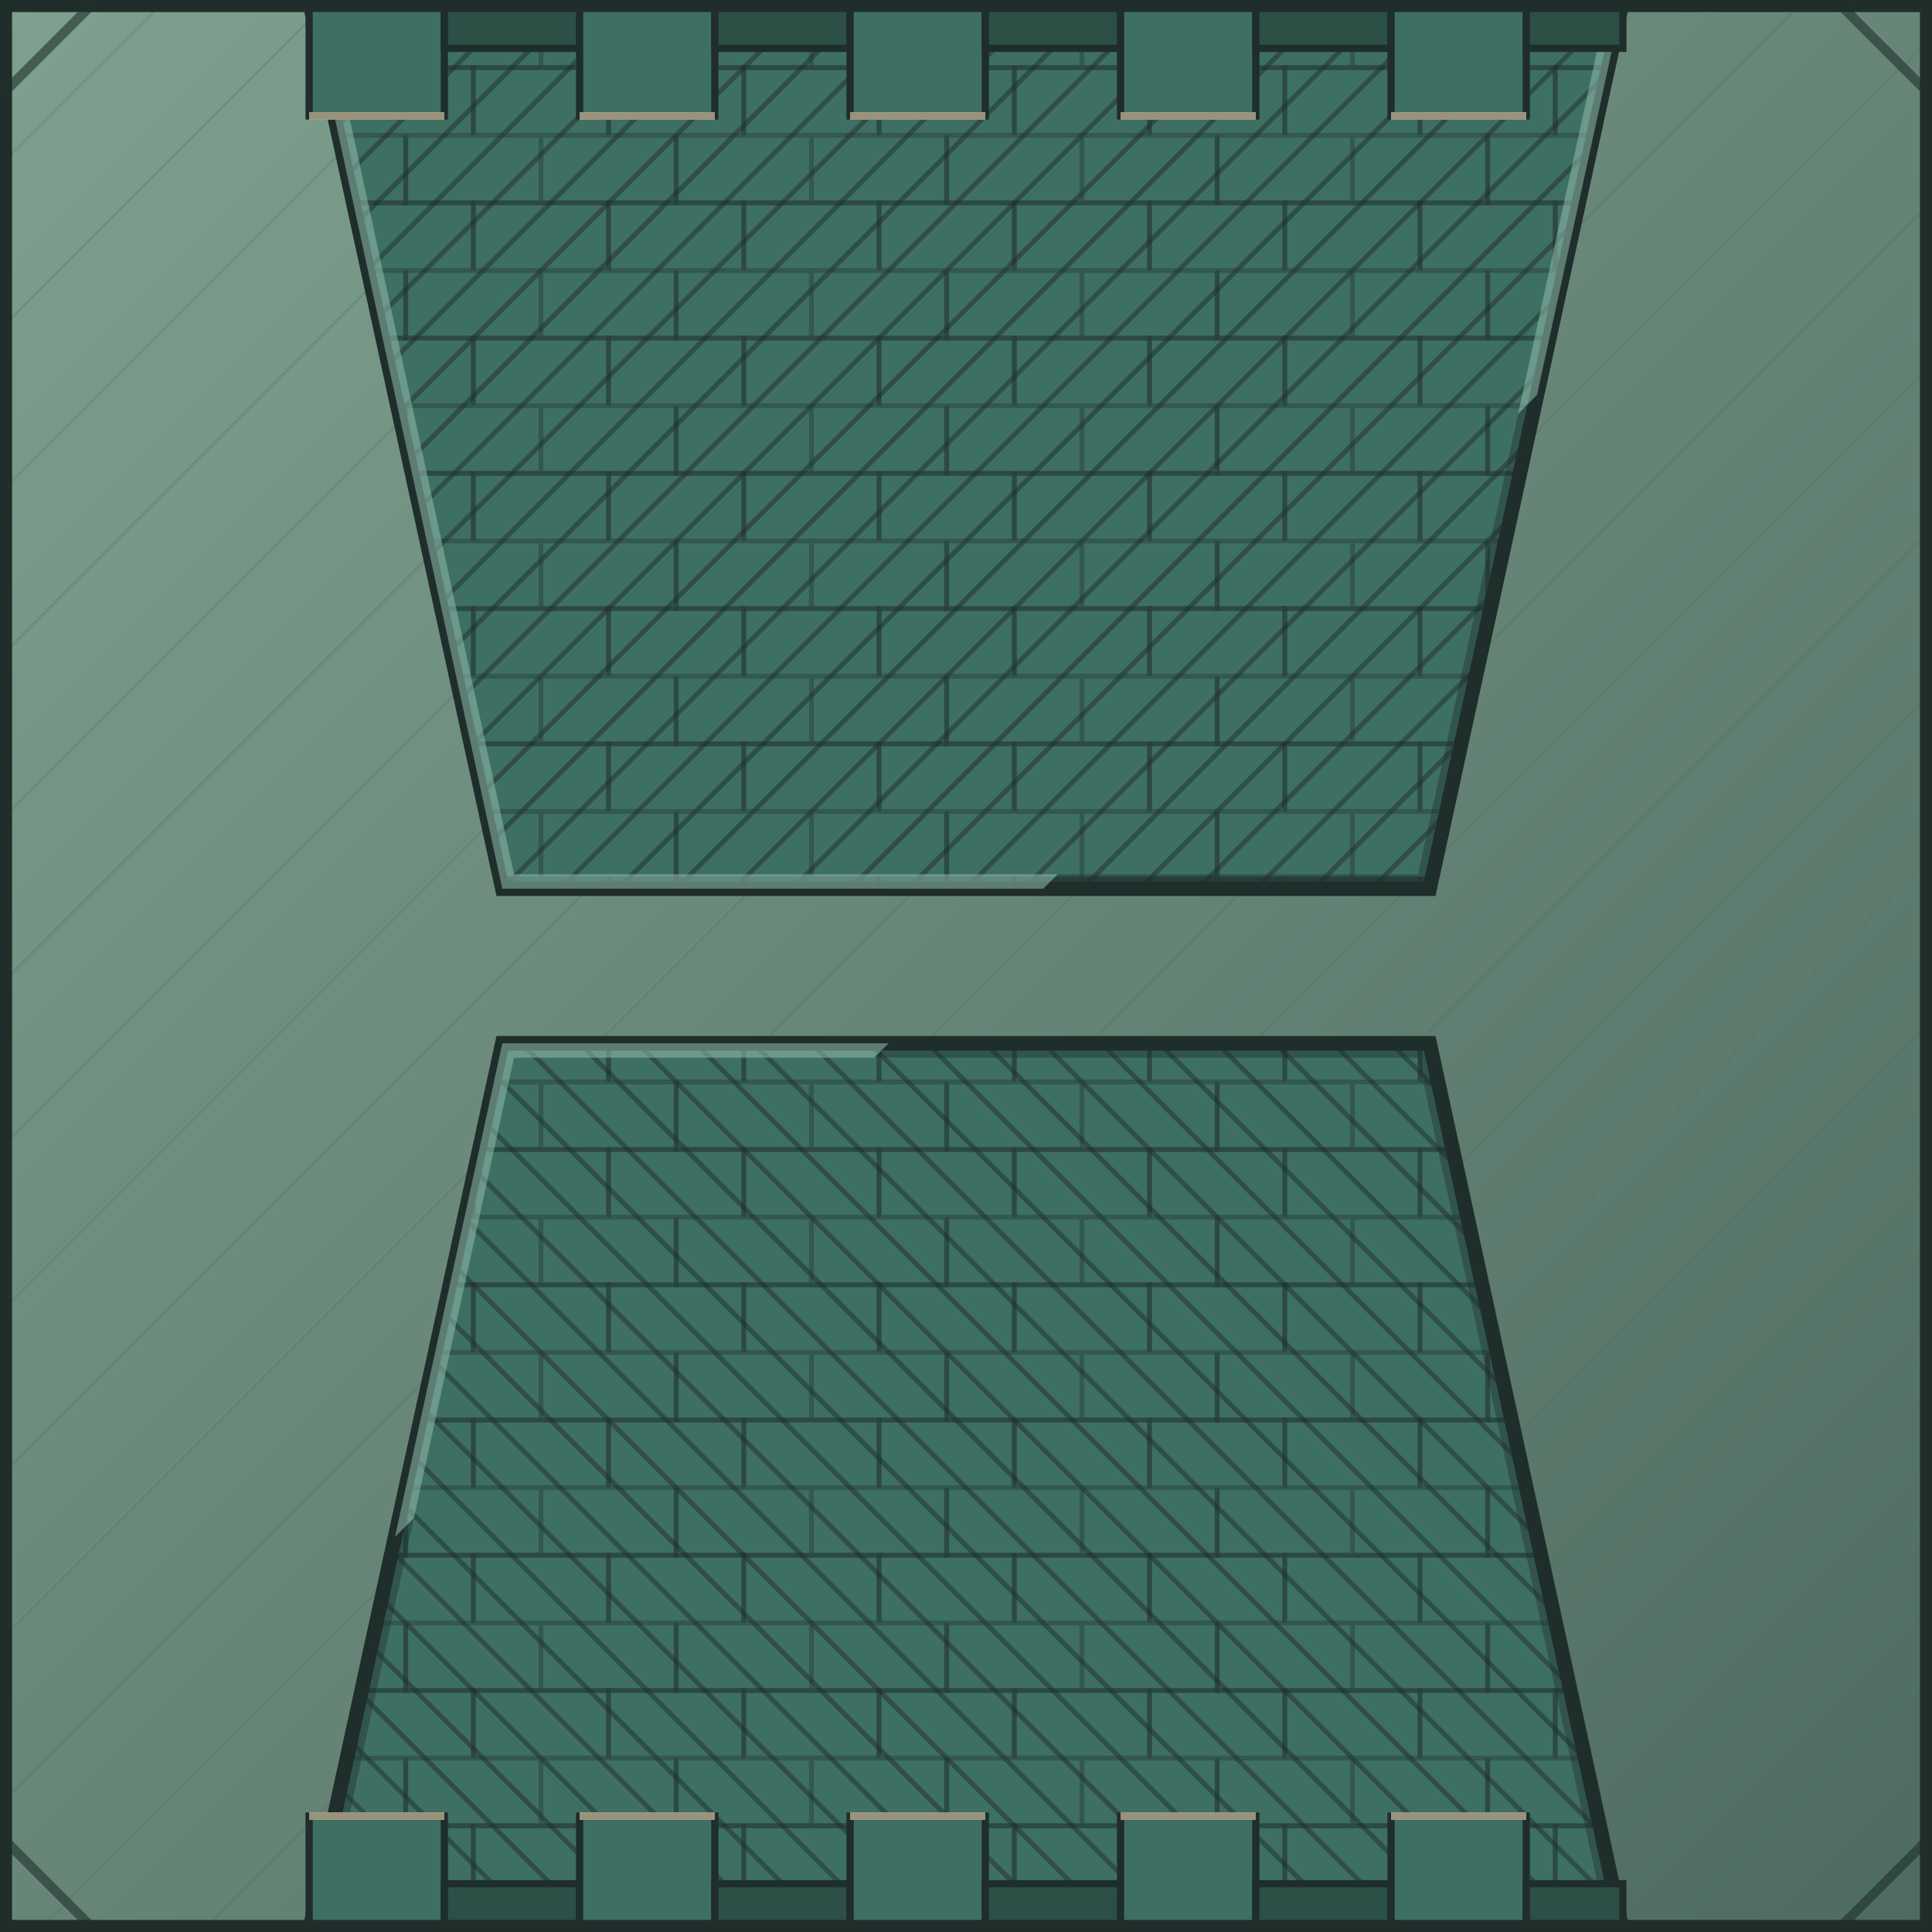
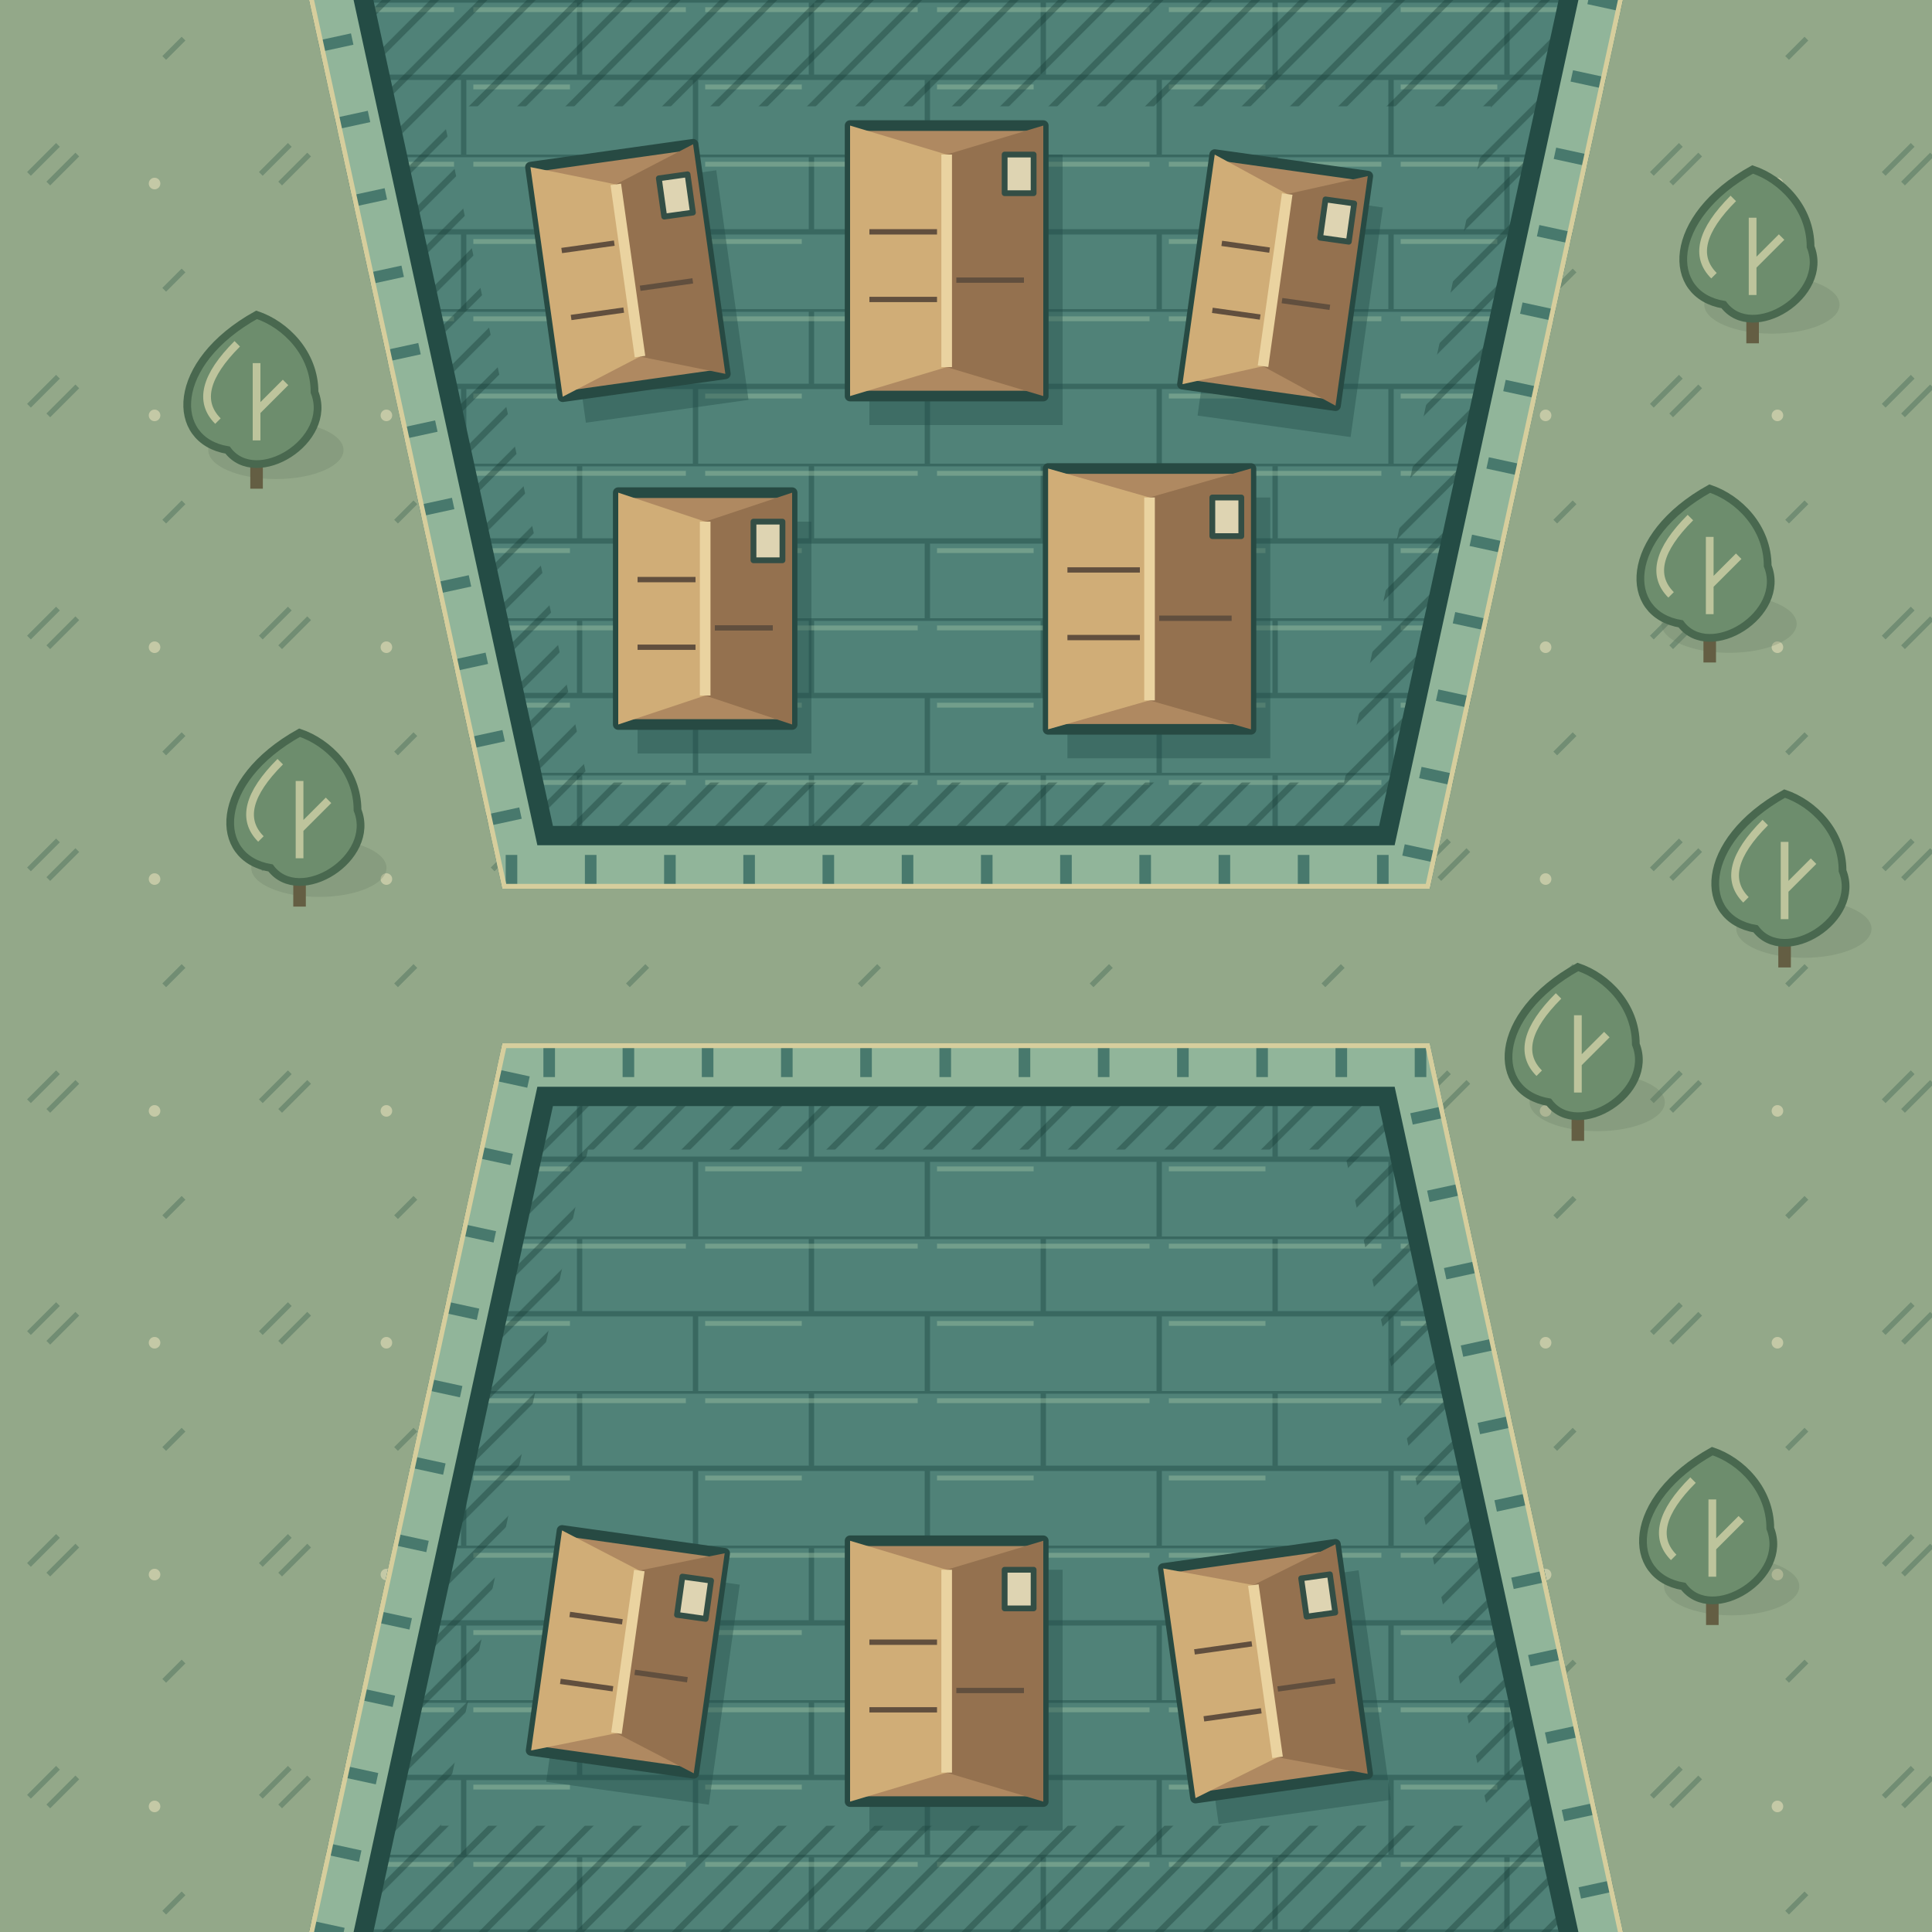
- <svg xmlns="http://www.w3.org/2000/svg" viewBox="0 0 200 200" width="200" height="200">
+ <svg xmlns="http://www.w3.org/2000/svg" width="200" height="200" viewBox="0 0 200 200">
  <defs>
-     <linearGradient id="fieldGrad" x1="0" y1="0" x2="200" y2="200" gradientUnits="userSpaceOnUse">
-       <stop offset="0" stop-color="#7FA08F" />
-       <stop offset="1" stop-color="#4F6B60" />
-     </linearGradient>
-     <pattern id="fieldHatch" width="12" height="12" patternUnits="userSpaceOnUse" patternTransform="rotate(45)">
-       <path d="M0,0 L0,12" stroke="#4F6B60" stroke-width="0.5" opacity="0.25" />
+     <pattern id="grass" width="24" height="24" patternUnits="userSpaceOnUse">
+       <path d="M3,18 l3,-3 m-1,4 3,-3 M17,6 l2,-2" fill="none" stroke="#4f715d" stroke-width=".55" opacity=".5" />
+       <circle cx="16" cy="19" r=".6" fill="#dfdab5" opacity=".65" />
    </pattern>
-     <pattern id="cityHatch" width="6" height="6" patternUnits="userSpaceOnUse">
-       <path d="M0,6 L6,0 M-1,1 L1,-1 M5,7 L7,5" stroke="#1F2E2B" stroke-width="0.5" opacity="0.5" />
+     <pattern id="stone" width="24" height="16" patternUnits="userSpaceOnUse">
+       <path d="M0,0 H24 M0,8 H24 M12,0 V8 M0,8 V16 M24,8 V16" fill="none" stroke="#214e48" stroke-width=".55" opacity=".5" />
+       <path d="M1,1 H23 M1,9 H11" stroke="#9bc1a1" stroke-width=".5" opacity=".45" />
    </pattern>
-     <pattern id="cityHatchAlt" width="6" height="6" patternUnits="userSpaceOnUse">
-       <path d="M0,0 L6,6 M-1,5 L1,7 M5,-1 L7,1" stroke="#1F2E2B" stroke-width="0.5" opacity="0.5" />
+     <pattern id="hatch" width="5" height="5" patternUnits="userSpaceOnUse">
+       <path d="M-1,1 L1,-1 M0,5 L5,0 M4,6 L6,4" stroke="#193e38" stroke-width=".65" opacity=".4" />
    </pattern>
-     <pattern id="masonry" width="28" height="14" patternUnits="userSpaceOnUse">
-       <rect x="0" y="0" width="14" height="7" fill="none" stroke="#1F2E2B" stroke-width="0.5" opacity="0.35" />
-       <rect x="14" y="0" width="14" height="7" fill="none" stroke="#1F2E2B" stroke-width="0.5" opacity="0.35" />
-       <rect x="7" y="7" width="14" height="7" fill="none" stroke="#1F2E2B" stroke-width="0.5" opacity="0.35" />
-       <rect x="-7" y="7" width="14" height="7" fill="none" stroke="#1F2E2B" stroke-width="0.5" opacity="0.35" />
-       <rect x="21" y="7" width="14" height="7" fill="none" stroke="#1F2E2B" stroke-width="0.5" opacity="0.35" />
+     <pattern id="gravel" width="17" height="19" patternUnits="userSpaceOnUse">
+       <path d="M3,4 h2 m6,9 h2 M2,17 l1,-1" stroke="#877455" stroke-width=".7" opacity=".5" />
+       <circle cx="12" cy="5" r=".7" fill="#f7e4b8" />
    </pattern>
-     <clipPath id="cityClipTop">
-       <path d="M32,0 L168,0 L148,92 L52,92 Z" />
+     <clipPath id="canvas">
+       <rect width="200" height="200" />
    </clipPath>
-     <clipPath id="cityClipBottom">
-       <path d="M168,200 L32,200 L52,108 L148,108 Z" />
+     <clipPath id="city0">
+       <path d="M32.000,0.000 L168.000,0.000 L148.000,92.000 L52.000,92.000 L32.000,0.000 Z" fill="white" />
    </clipPath>
-     <clipPath id="tlHalf">
-       <polygon points="0,0 200,0 0,200" />
+     <clipPath id="city1">
+       <path d="M168.000,200.000 L32.000,200.000 L52.000,108.000 L148.000,108.000 L168.000,200.000 Z" fill="white" />
    </clipPath>
-     <clipPath id="brHalf">
-       <polygon points="200,0 200,200 0,200" />
+     <clipPath id="road">
+       <path d="" fill="white" />
    </clipPath>
  </defs>
-   <rect data-structural="true" data-role="field-base" x="0" y="0" width="200" height="200" fill="url(#fieldGrad)" />
-   <rect x="0" y="0" width="200" height="200" fill="url(#fieldHatch)" />
-   <path data-structural="true" data-role="city" data-group="0" data-connected="false" d="M32,0 L168,0 L148,92 L52,92 Z" fill="#3E6F63" stroke="#1F2E2B" stroke-width="1.5" />
-   <path data-structural="true" data-role="city" data-group="1" data-connected="false" d="M168,200 L32,200 L52,108 L148,108 Z" fill="#3E6F63" stroke="#1F2E2B" stroke-width="1.5" />
-   <g clip-path="url(#cityClipTop)">
-     <rect x="0" y="0" width="200" height="92" fill="url(#cityHatch)" />
-     <rect x="0" y="0" width="200" height="92" fill="url(#masonry)" />
-     <g clip-path="url(#tlHalf)">
-       <path d="M32,0 L168,0 L148,92 L52,92 Z" fill="none" stroke="#8FBBAD" stroke-width="3" opacity="0.55" />
+   <g clip-path="url(#canvas)">
+     <rect width="200" height="200" fill="#93a889" />
+     <rect width="200" height="200" fill="url(#grass)" />
+     <g transform="translate(177.26 159.22)">
+       <ellipse cx="2" cy="5" rx="7" ry="3" fill="#62785e" opacity=".25" />
+       <path d="M0,4 v5" stroke="#645e43" stroke-width="1.3" />
+       <path d="M0,-9 C-9,-4 -9,4 -3,5 C0,9 8,4 6,-1 C6,-5 3,-8 0,-9Z" fill="#6d8d6d" stroke="#49684f" stroke-width=".8" />
+       <path d="M-2,-6 Q-7,-1 -4,2 M0,-4 V4 M0,1 l3,-3" stroke="#bdc49c" stroke-width=".8" fill="none" />
    </g>
-     <g clip-path="url(#brHalf)">
-       <path d="M32,0 L168,0 L148,92 L52,92 Z" fill="none" stroke="#1F2E2B" stroke-width="3" opacity="0.4" />
+     <g transform="translate(184.74 91.15)">
+       <ellipse cx="2" cy="5" rx="7" ry="3" fill="#62785e" opacity=".25" />
+       <path d="M0,4 v5" stroke="#645e43" stroke-width="1.3" />
+       <path d="M0,-9 C-9,-4 -9,4 -3,5 C0,9 8,4 6,-1 C6,-5 3,-8 0,-9Z" fill="#6d8d6d" stroke="#49684f" stroke-width=".8" />
+       <path d="M-2,-6 Q-7,-1 -4,2 M0,-4 V4 M0,1 l3,-3" stroke="#bdc49c" stroke-width=".8" fill="none" />
+     </g>
+     <g transform="translate(31.01 84.85)">
+       <ellipse cx="2" cy="5" rx="7" ry="3" fill="#62785e" opacity=".25" />
+       <path d="M0,4 v5" stroke="#645e43" stroke-width="1.3" />
+       <path d="M0,-9 C-9,-4 -9,4 -3,5 C0,9 8,4 6,-1 C6,-5 3,-8 0,-9Z" fill="#6d8d6d" stroke="#49684f" stroke-width=".8" />
+       <path d="M-2,-6 Q-7,-1 -4,2 M0,-4 V4 M0,1 l3,-3" stroke="#bdc49c" stroke-width=".8" fill="none" />
+     </g>
+     <g transform="translate(26.56 41.59)">
+       <ellipse cx="2" cy="5" rx="7" ry="3" fill="#62785e" opacity=".25" />
+       <path d="M0,4 v5" stroke="#645e43" stroke-width="1.3" />
+       <path d="M0,-9 C-9,-4 -9,4 -3,5 C0,9 8,4 6,-1 C6,-5 3,-8 0,-9Z" fill="#6d8d6d" stroke="#49684f" stroke-width=".8" />
+       <path d="M-2,-6 Q-7,-1 -4,2 M0,-4 V4 M0,1 l3,-3" stroke="#bdc49c" stroke-width=".8" fill="none" />
+     </g>
+     <g transform="translate(163.34 109.10)">
+       <ellipse cx="2" cy="5" rx="7" ry="3" fill="#62785e" opacity=".25" />
+       <path d="M0,4 v5" stroke="#645e43" stroke-width="1.3" />
+       <path d="M0,-9 C-9,-4 -9,4 -3,5 C0,9 8,4 6,-1 C6,-5 3,-8 0,-9Z" fill="#6d8d6d" stroke="#49684f" stroke-width=".8" />
+       <path d="M-2,-6 Q-7,-1 -4,2 M0,-4 V4 M0,1 l3,-3" stroke="#bdc49c" stroke-width=".8" fill="none" />
+     </g>
+     <g transform="translate(176.99 59.58)">
+       <ellipse cx="2" cy="5" rx="7" ry="3" fill="#62785e" opacity=".25" />
+       <path d="M0,4 v5" stroke="#645e43" stroke-width="1.3" />
+       <path d="M0,-9 C-9,-4 -9,4 -3,5 C0,9 8,4 6,-1 C6,-5 3,-8 0,-9Z" fill="#6d8d6d" stroke="#49684f" stroke-width=".8" />
+       <path d="M-2,-6 Q-7,-1 -4,2 M0,-4 V4 M0,1 l3,-3" stroke="#bdc49c" stroke-width=".8" fill="none" />
+     </g>
+     <g transform="translate(181.43 26.54)">
+       <ellipse cx="2" cy="5" rx="7" ry="3" fill="#62785e" opacity=".25" />
+       <path d="M0,4 v5" stroke="#645e43" stroke-width="1.3" />
+       <path d="M0,-9 C-9,-4 -9,4 -3,5 C0,9 8,4 6,-1 C6,-5 3,-8 0,-9Z" fill="#6d8d6d" stroke="#49684f" stroke-width=".8" />
+       <path d="M-2,-6 Q-7,-1 -4,2 M0,-4 V4 M0,1 l3,-3" stroke="#bdc49c" stroke-width=".8" fill="none" />
+     </g>
+     <path d="M32.000,0.000 L168.000,0.000 L148.000,92.000 L52.000,92.000 L32.000,0.000 Z" fill="#508278" />
+     <g clip-path="url(#city0)">
+       <rect width="200" height="200" fill="url(#stone)" />
+       <path d="M52.000,92.000 L148.000,92.000 L168.000,0.000 L32.000,0.000 L52.000,92.000 Z M154.352,11.000 L139.134,81.000 L60.866,81.000 L45.648,11.000 L154.352,11.000 Z" fill="url(#hatch)" />
+       <path d="M168.000,0.001 L148.000,92.000 L52.000,92.000 L32.000,0.001" fill="none" stroke="#244c45" stroke-width="13" stroke-linejoin="round" />
+       <path d="M168.000,0.001 L148.000,92.000 L52.000,92.000 L32.000,0.001" fill="none" stroke="#91b59a" stroke-width="9" stroke-linejoin="round" />
+       <path d="M168.000,0.001 L148.000,92.000 L52.000,92.000 L32.000,0.001" fill="none" stroke="#48796d" stroke-width="7" stroke-dasharray="1.2 7" />
+       <path d="M168.000,0.001 L148.000,92.000 L52.000,92.000 L32.000,0.001" fill="none" stroke="#d6ce9d" stroke-width="1" />
+       <g transform="translate(65 28) rotate(-8)" stroke-linejoin="round">
+         <path d="M-6.5,-9.0 h17 v24 h-17Z" fill="#224e48" opacity=".4" />
+         <rect x="-8.5" y="-12.0" width="17" height="24" fill="#af8961" stroke="#274a43" stroke-width="1.1" />
+         <path d="M-8.5,-12.0 L0,-9.0 V9.0 L-8.5,12.0Z" fill="#d0ad77" />
+         <path d="M8.5,-12.0 L0,-9.0 V9.0 L8.5,12.0Z" fill="#94714f" />
+         <path d="M0,-9.0V9.0" stroke="#ead3a0" stroke-width="1.1" />
+         <path d="M-6.5,-3 H-1 M1,2 H6.5 M-6.5,4 H-1" stroke="#614f3e" stroke-width=".55" />
+         <rect x="4.5" y="-9.0" width="3" height="4" fill="#ded4b2" stroke="#334e45" stroke-width=".6" />
+       </g>
+       <g transform="translate(98 27) rotate(0)" stroke-linejoin="round">
+         <path d="M-8.0,-11.0 h20 v28 h-20Z" fill="#224e48" opacity=".4" />
+         <rect x="-10.0" y="-14.0" width="20" height="28" fill="#af8961" stroke="#274a43" stroke-width="1.1" />
+         <path d="M-10.0,-14.0 L0,-11.0 V11.0 L-10.0,14.0Z" fill="#d0ad77" />
+         <path d="M10.0,-14.0 L0,-11.0 V11.0 L10.0,14.0Z" fill="#94714f" />
+         <path d="M0,-11.0V11.0" stroke="#ead3a0" stroke-width="1.1" />
+         <path d="M-8.0,-3 H-1 M1,2 H8.0 M-8.0,4 H-1" stroke="#614f3e" stroke-width=".55" />
+         <rect x="6.0" y="-11.0" width="3" height="4" fill="#ded4b2" stroke="#334e45" stroke-width=".6" />
+       </g>
+       <g transform="translate(132 29) rotate(8)" stroke-linejoin="round">
+         <path d="M-6.0,-9.0 h16 v24 h-16Z" fill="#224e48" opacity=".4" />
+         <rect x="-8.0" y="-12.0" width="16" height="24" fill="#af8961" stroke="#274a43" stroke-width="1.1" />
+         <path d="M-8.0,-12.0 L0,-9.0 V9.0 L-8.0,12.0Z" fill="#d0ad77" />
+         <path d="M8.0,-12.0 L0,-9.0 V9.0 L8.0,12.0Z" fill="#94714f" />
+         <path d="M0,-9.0V9.0" stroke="#ead3a0" stroke-width="1.1" />
+         <path d="M-6.0,-3 H-1 M1,2 H6.0 M-6.0,4 H-1" stroke="#614f3e" stroke-width=".55" />
+         <rect x="4.0" y="-9.0" width="3" height="4" fill="#ded4b2" stroke="#334e45" stroke-width=".6" />
+       </g>
+       <g transform="translate(73 63) rotate(0)" stroke-linejoin="round">
+         <path d="M-7.0,-9.0 h18 v24 h-18Z" fill="#224e48" opacity=".4" />
+         <rect x="-9.0" y="-12.0" width="18" height="24" fill="#af8961" stroke="#274a43" stroke-width="1.1" />
+         <path d="M-9.0,-12.0 L0,-9.0 V9.0 L-9.0,12.0Z" fill="#d0ad77" />
+         <path d="M9.0,-12.0 L0,-9.0 V9.0 L9.0,12.0Z" fill="#94714f" />
+         <path d="M0,-9.0V9.0" stroke="#ead3a0" stroke-width="1.1" />
+         <path d="M-7.0,-3 H-1 M1,2 H7.0 M-7.0,4 H-1" stroke="#614f3e" stroke-width=".55" />
+         <rect x="5.0" y="-9.0" width="3" height="4" fill="#ded4b2" stroke="#334e45" stroke-width=".6" />
+       </g>
+       <g transform="translate(119 62) rotate(0)" stroke-linejoin="round">
+         <path d="M-8.5,-10.5 h21 v27 h-21Z" fill="#224e48" opacity=".4" />
+         <rect x="-10.5" y="-13.5" width="21" height="27" fill="#af8961" stroke="#274a43" stroke-width="1.1" />
+         <path d="M-10.5,-13.5 L0,-10.5 V10.5 L-10.5,13.5Z" fill="#d0ad77" />
+         <path d="M10.5,-13.5 L0,-10.5 V10.5 L10.5,13.5Z" fill="#94714f" />
+         <path d="M0,-10.5V10.5" stroke="#ead3a0" stroke-width="1.1" />
+         <path d="M-8.5,-3 H-1 M1,2 H8.5 M-8.5,4 H-1" stroke="#614f3e" stroke-width=".55" />
+         <rect x="6.5" y="-10.5" width="3" height="4" fill="#ded4b2" stroke="#334e45" stroke-width=".6" />
+       </g>
+     </g>
+     <path d="M168.000,200.000 L32.000,200.000 L52.000,108.000 L148.000,108.000 L168.000,200.000 Z" fill="#508278" />
+     <g clip-path="url(#city1)">
+       <rect width="200" height="200" fill="url(#stone)" />
+       <path d="M148.000,108.000 L52.000,108.000 L32.000,200.000 L168.000,200.000 L148.000,108.000 Z M45.648,189.000 L60.866,119.000 L139.134,119.000 L154.352,189.000 L45.648,189.000 Z" fill="url(#hatch)" />
+       <path d="M32.000,199.999 L52.000,108.000 L148.000,108.000 L168.000,199.999" fill="none" stroke="#244c45" stroke-width="13" stroke-linejoin="round" />
+       <path d="M32.000,199.999 L52.000,108.000 L148.000,108.000 L168.000,199.999" fill="none" stroke="#91b59a" stroke-width="9" stroke-linejoin="round" />
+       <path d="M32.000,199.999 L52.000,108.000 L148.000,108.000 L168.000,199.999" fill="none" stroke="#48796d" stroke-width="7" stroke-dasharray="1.2 7" />
+       <path d="M32.000,199.999 L52.000,108.000 L148.000,108.000 L168.000,199.999" fill="none" stroke="#d6ce9d" stroke-width="1" />
+       <g transform="translate(131 173) rotate(-8)" stroke-linejoin="round">
+         <path d="M-7.0,-9.0 h18 v24 h-18Z" fill="#224e48" opacity=".4" />
+         <rect x="-9.0" y="-12.0" width="18" height="24" fill="#af8961" stroke="#274a43" stroke-width="1.1" />
+         <path d="M-9.0,-12.0 L0,-9.0 V9.0 L-9.0,12.0Z" fill="#d0ad77" />
+         <path d="M9.0,-12.0 L0,-9.0 V9.0 L9.0,12.0Z" fill="#94714f" />
+         <path d="M0,-9.0V9.0" stroke="#ead3a0" stroke-width="1.1" />
+         <path d="M-7.0,-3 H-1 M1,2 H7.0 M-7.0,4 H-1" stroke="#614f3e" stroke-width=".55" />
+         <rect x="5.0" y="-9.0" width="3" height="4" fill="#ded4b2" stroke="#334e45" stroke-width=".6" />
+       </g>
+       <g transform="translate(98 173) rotate(0)" stroke-linejoin="round">
+         <path d="M-8.0,-10.5 h20 v27 h-20Z" fill="#224e48" opacity=".4" />
+         <rect x="-10.0" y="-13.5" width="20" height="27" fill="#af8961" stroke="#274a43" stroke-width="1.1" />
+         <path d="M-10.0,-13.5 L0,-10.5 V10.5 L-10.0,13.5Z" fill="#d0ad77" />
+         <path d="M10.0,-13.5 L0,-10.5 V10.5 L10.0,13.5Z" fill="#94714f" />
+         <path d="M0,-10.5V10.5" stroke="#ead3a0" stroke-width="1.1" />
+         <path d="M-8.0,-3 H-1 M1,2 H8.0 M-8.0,4 H-1" stroke="#614f3e" stroke-width=".55" />
+         <rect x="6.0" y="-10.5" width="3" height="4" fill="#ded4b2" stroke="#334e45" stroke-width=".6" />
+       </g>
+       <g transform="translate(65 171) rotate(8)" stroke-linejoin="round">
+         <path d="M-6.5,-8.5 h17 v23 h-17Z" fill="#224e48" opacity=".4" />
+         <rect x="-8.5" y="-11.5" width="17" height="23" fill="#af8961" stroke="#274a43" stroke-width="1.1" />
+         <path d="M-8.5,-11.5 L0,-8.5 V8.5 L-8.5,11.5Z" fill="#d0ad77" />
+         <path d="M8.5,-11.5 L0,-8.5 V8.5 L8.5,11.5Z" fill="#94714f" />
+         <path d="M0,-8.5V8.5" stroke="#ead3a0" stroke-width="1.1" />
+         <path d="M-6.5,-3 H-1 M1,2 H6.5 M-6.5,4 H-1" stroke="#614f3e" stroke-width=".55" />
+         <rect x="4.5" y="-8.5" width="3" height="4" fill="#ded4b2" stroke="#334e45" stroke-width=".6" />
+       </g>
    </g>
  </g>
-   <g clip-path="url(#cityClipBottom)">
-     <rect x="0" y="108" width="200" height="92" fill="url(#cityHatchAlt)" />
-     <rect x="0" y="108" width="200" height="92" fill="url(#masonry)" />
-     <g clip-path="url(#tlHalf)">
-       <path d="M168,200 L32,200 L52,108 L148,108 Z" fill="none" stroke="#8FBBAD" stroke-width="3" opacity="0.55" />
-     </g>
-     <g clip-path="url(#brHalf)">
-       <path d="M168,200 L32,200 L52,108 L148,108 Z" fill="none" stroke="#1F2E2B" stroke-width="3" opacity="0.4" />
-     </g>
-   </g>
-   <g stroke="#1F2E2B" stroke-width="0.75">
-     <rect x="32" y="0" width="14" height="12" fill="#3E6F63" />
-     <rect x="46" y="0" width="14" height="5" fill="#2C4F46" />
-     <rect x="60" y="0" width="14" height="12" fill="#3E6F63" />
-     <rect x="74" y="0" width="14" height="5" fill="#2C4F46" />
-     <rect x="88" y="0" width="14" height="12" fill="#3E6F63" />
-     <rect x="102" y="0" width="14" height="5" fill="#2C4F46" />
-     <rect x="116" y="0" width="14" height="12" fill="#3E6F63" />
-     <rect x="130" y="0" width="14" height="5" fill="#2C4F46" />
-     <rect x="144" y="0" width="14" height="12" fill="#3E6F63" />
-     <rect x="158" y="0" width="10" height="5" fill="#2C4F46" />
-     <rect x="32" y="188" width="14" height="12" fill="#3E6F63" />
-     <rect x="46" y="195" width="14" height="5" fill="#2C4F46" />
-     <rect x="60" y="188" width="14" height="12" fill="#3E6F63" />
-     <rect x="74" y="195" width="14" height="5" fill="#2C4F46" />
-     <rect x="88" y="188" width="14" height="12" fill="#3E6F63" />
-     <rect x="102" y="195" width="14" height="5" fill="#2C4F46" />
-     <rect x="116" y="188" width="14" height="12" fill="#3E6F63" />
-     <rect x="130" y="195" width="14" height="5" fill="#2C4F46" />
-     <rect x="144" y="188" width="14" height="12" fill="#3E6F63" />
-     <rect x="158" y="195" width="10" height="5" fill="#2C4F46" />
-   </g>
-   <g stroke="#CDBE9E" stroke-width="0.8" opacity="0.7">
-     <line x1="32" y1="12" x2="46" y2="12" />
-     <line x1="60" y1="12" x2="74" y2="12" />
-     <line x1="88" y1="12" x2="102" y2="12" />
-     <line x1="116" y1="12" x2="130" y2="12" />
-     <line x1="144" y1="12" x2="158" y2="12" />
-     <line x1="32" y1="188" x2="46" y2="188" />
-     <line x1="60" y1="188" x2="74" y2="188" />
-     <line x1="88" y1="188" x2="102" y2="188" />
-     <line x1="116" y1="188" x2="130" y2="188" />
-     <line x1="144" y1="188" x2="158" y2="188" />
-   </g>
-   <rect data-structural="true" data-role="tile-border" x="0.5" y="0.5" width="199" height="199" fill="none" stroke="#1F2E2B" stroke-width="1.5" />
-   <g stroke="#1F2E2B" stroke-width="1" opacity="0.6">
-     <line x1="0" y1="10" x2="10" y2="0" />
-     <line x1="190" y1="0" x2="200" y2="10" />
-     <line x1="200" y1="190" x2="190" y2="200" />
-     <line x1="10" y1="200" x2="0" y2="190" />
-   </g>
</svg>
